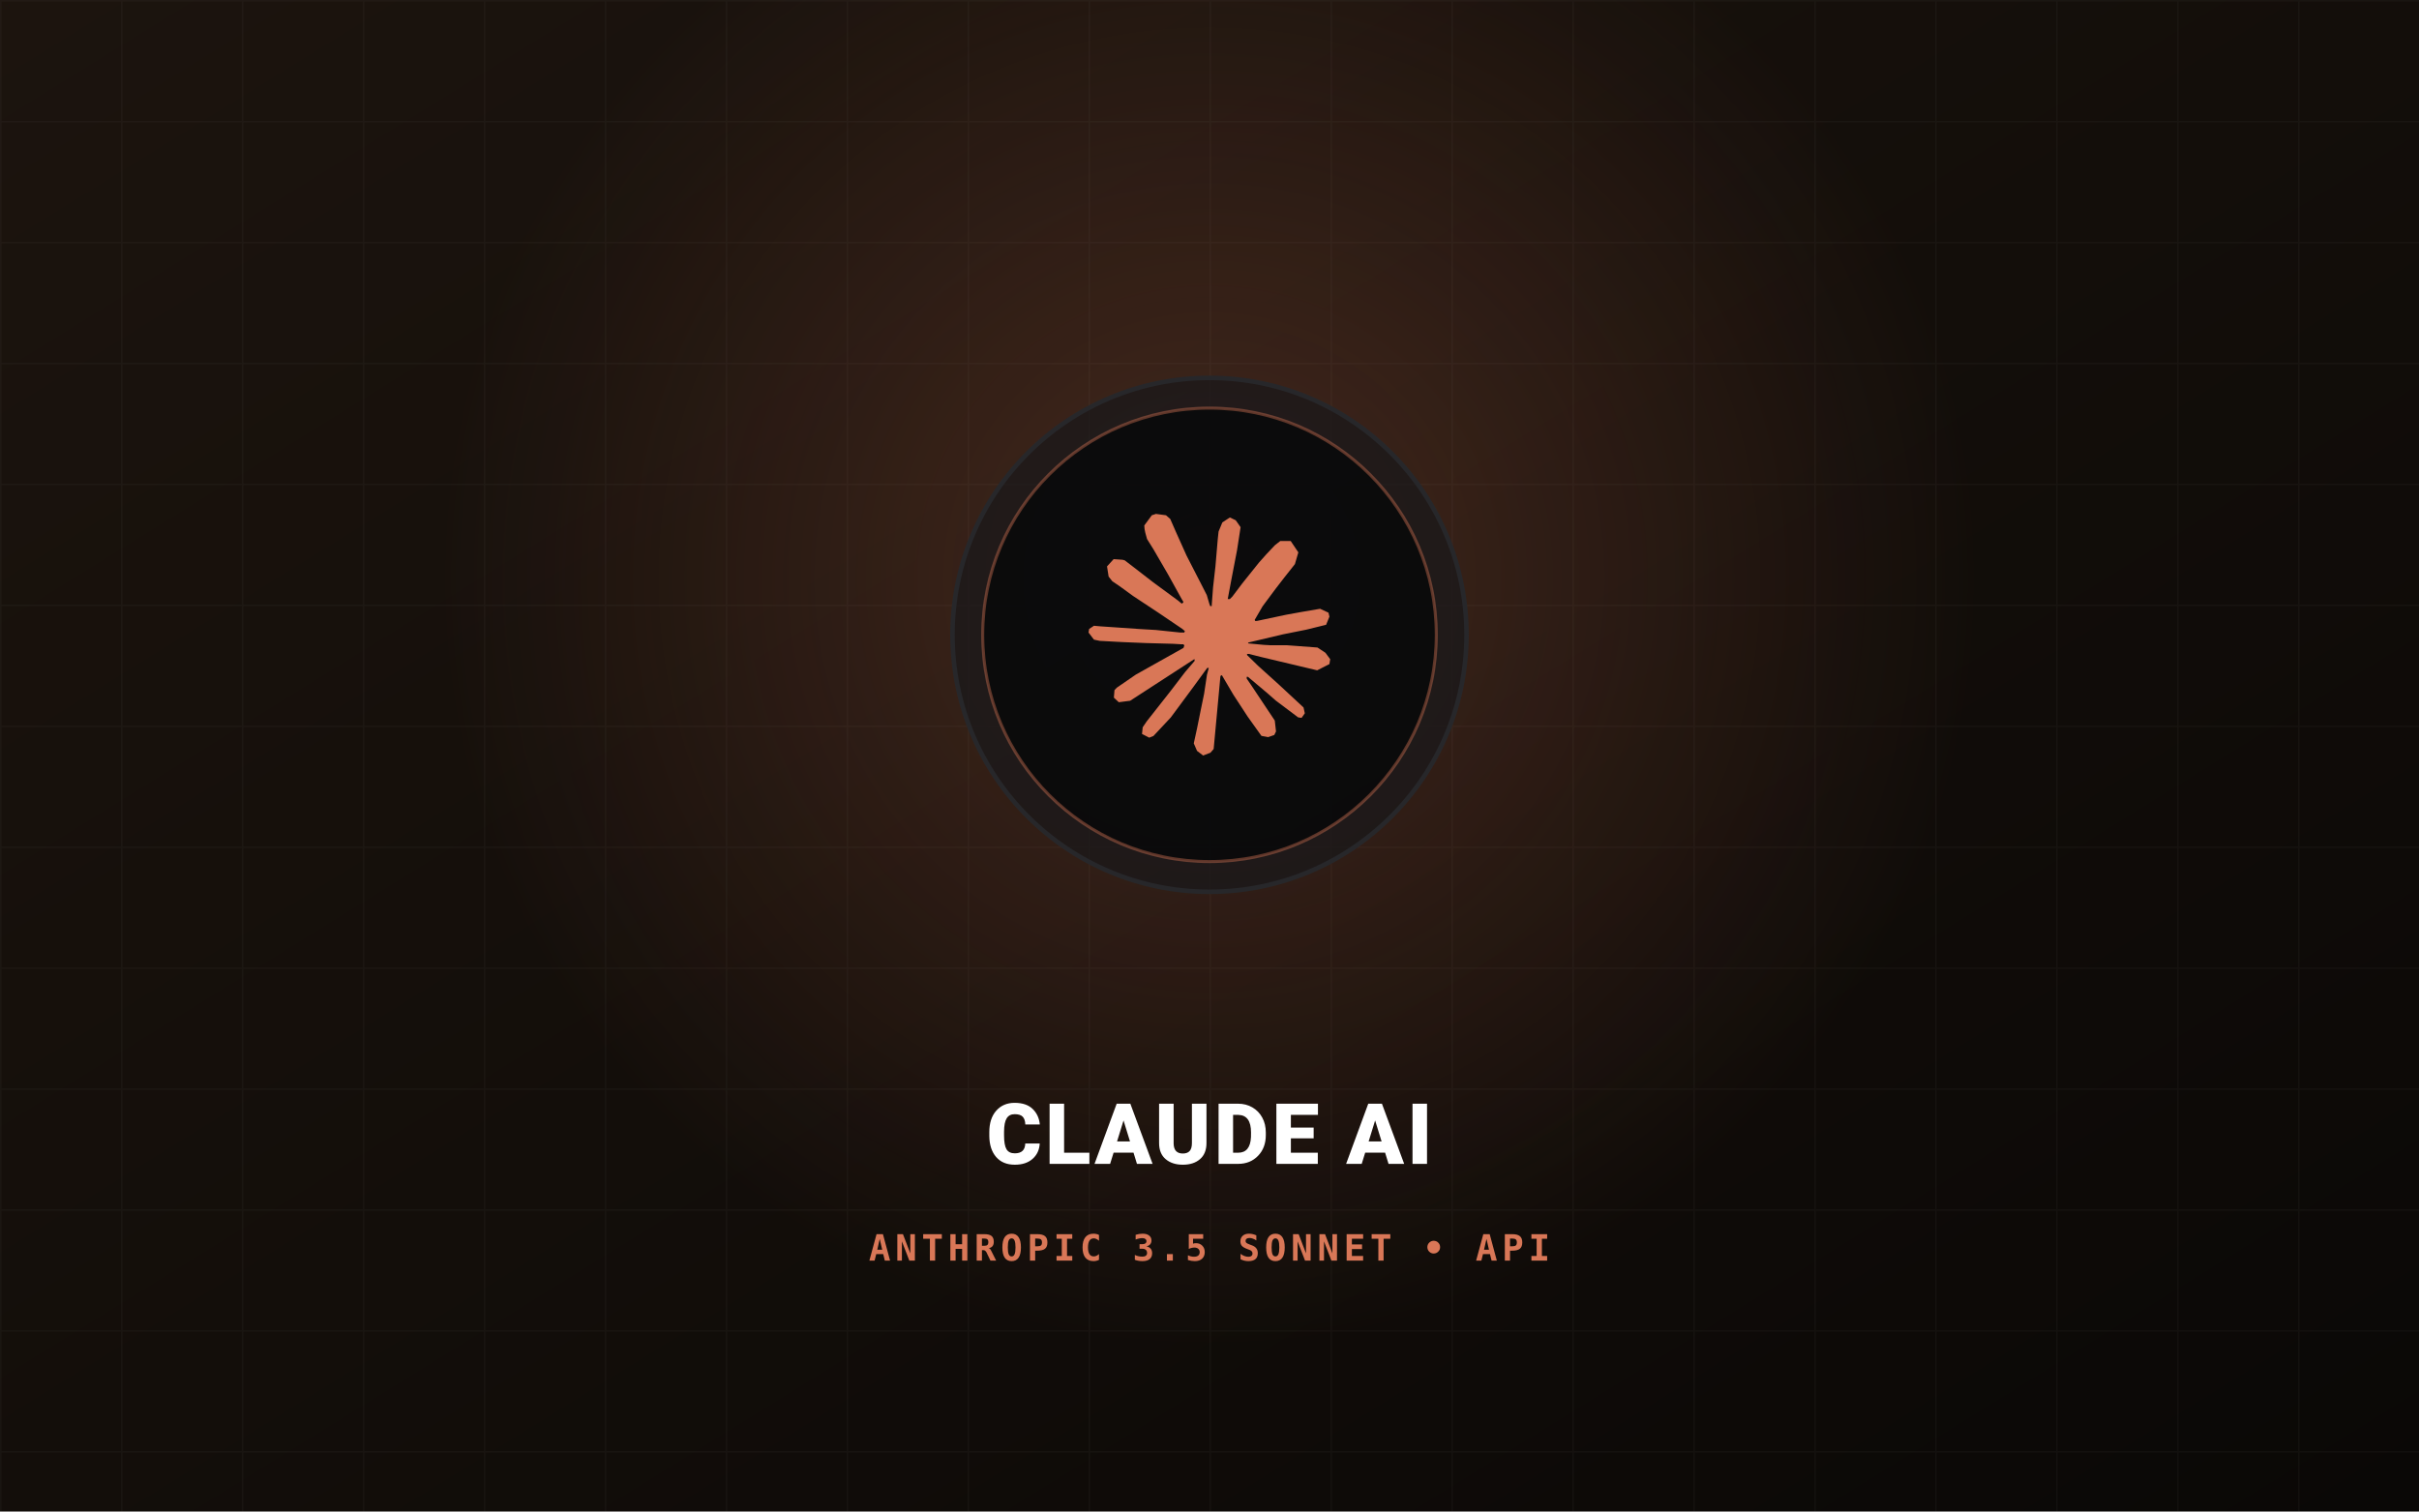
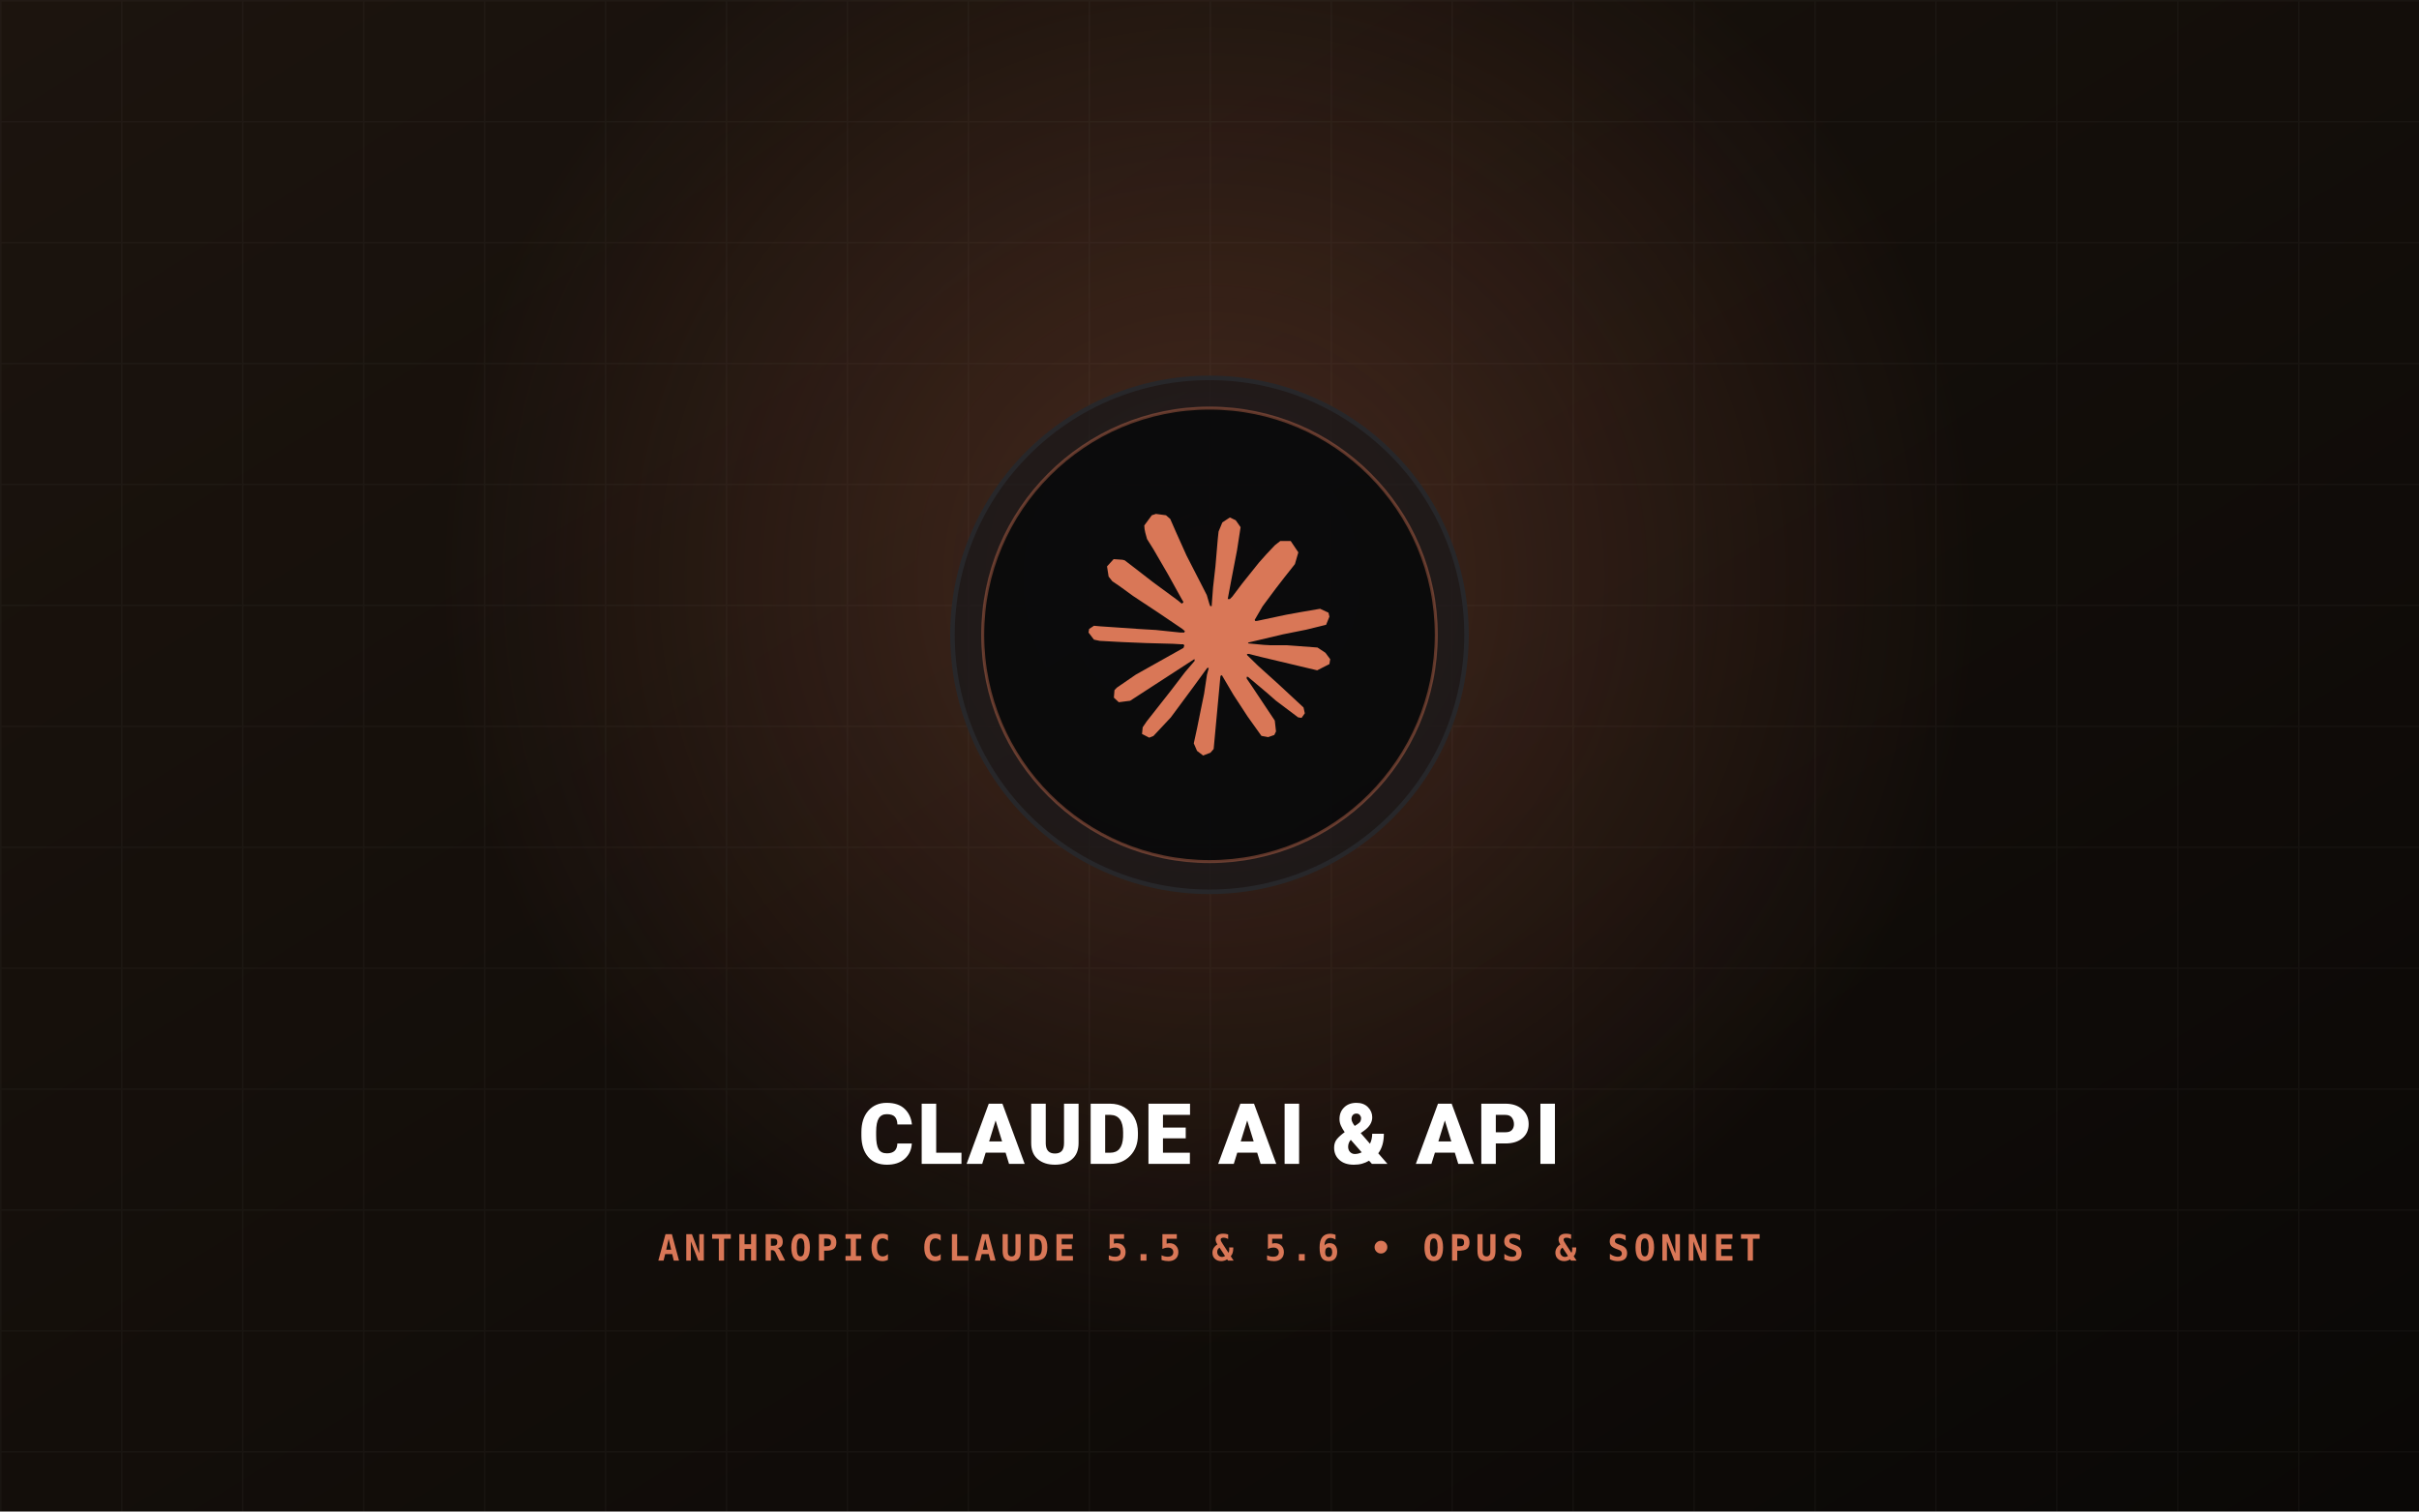
<svg xmlns="http://www.w3.org/2000/svg" viewBox="0 0 800 500" width="800" height="500">
  <defs>
    <linearGradient id="bg" x1="0%" y1="0%" x2="100%" y2="100%">
      <stop offset="0%" stop-color="#1c140e" />
      <stop offset="100%" stop-color="#0a0806" />
    </linearGradient>
    <radialGradient id="glow" cx="50%" cy="45%" r="45%">
      <stop offset="0%" stop-color="#D97757" stop-opacity="0.25" />
      <stop offset="100%" stop-color="#D97757" stop-opacity="0" />
    </radialGradient>
    <pattern id="grid" width="40" height="40" patternUnits="userSpaceOnUse">
      <path d="M 40 0 L 0 0 0 40" fill="none" stroke="#ffffff" stroke-width="1" stroke-opacity="0.03" />
    </pattern>
  </defs>
  <rect width="800" height="500" fill="url(#bg)" />
  <rect width="800" height="500" fill="url(#grid)" />
  <circle cx="400" cy="220" r="280" fill="url(#glow)" />
  <g transform="translate(400, 210)">
    <circle cx="0" cy="0" r="85" fill="#18181b" fill-opacity="0.7" stroke="#27272a" stroke-width="1.5" />
    <circle cx="0" cy="0" r="75" fill="#09090b" fill-opacity="0.9" stroke="#D97757" stroke-width="1" stroke-opacity="0.4" />
    <g transform="translate(-40, -40) scale(3.33)">
      <path d="M4.709 15.955l4.72-2.647.08-.23-.08-.128H9.2l-.79-.048-2.698-.073-2.339-.097-2.266-.122-.571-.121L0 11.784l.055-.352.48-.321.686.06 1.52.103 2.278.158 1.652.097 2.449.255h.389l.055-.157-.134-.098-.103-.097-2.358-1.596-2.552-1.688-1.336-.972-.724-.491-.364-.462-.158-1.008.656-.722.881.06.225.061.893.686 1.908 1.476 2.491 1.833.365.304.145-.103.019-.073-.164-.274-1.355-2.446-1.446-2.49-.644-1.032-.17-.619a2.97 2.97 0 01-.104-.729L6.283.134 6.696 0l.996.134.42.364.62 1.414 1.002 2.229 1.555 3.03.456.898.243.832.091.255h.158V9.01l.128-1.706.237-2.095.23-2.695.08-.76.376-.91.747-.492.584.28.48.685-.067.444-.286 1.851-.559 2.903-.364 1.942h.212l.243-.242.985-1.306 1.652-2.064.73-.82.85-.904.547-.431h1.033l.76 1.129-.34 1.166-1.064 1.347-.881 1.142-1.264 1.7-.79 1.36.073.11.188-.02 2.856-.606 1.543-.28 1.841-.315.833.388.091.395-.328.807-1.969.486-2.309.462-3.439.813-.042.03.049.061 1.549.146.662.036h1.622l3.02.225.79.522.474.638-.079.485-1.215.62-1.64-.389-3.829-.91-1.312-.329h-.182v.11l1.093 1.068 2.006 1.81 2.509 2.33.127.578-.322.455-.34-.049-2.205-1.657-.851-.747-1.926-1.62h-.128v.17l.444.649 2.345 3.521.122 1.08-.17.353-.608.213-.668-.122-1.374-1.925-1.415-2.167-1.143-1.943-.14.08-.674 7.254-.316.37-.729.28-.607-.461-.322-.747.322-1.476.389-1.924.315-1.53.286-1.9.17-.632-.012-.042-.14.018-1.434 1.967-2.18 2.945-1.726 1.845-.414.164-.717-.37.067-.662.401-.589 2.388-3.036 1.44-1.882.93-1.086-.006-.158h-.055L4.132 18.56l-1.13.146-.487-.456.061-.746.231-.243 1.908-1.312-.006.006z" fill="#D97757" />
    </g>
  </g>
  <g transform="translate(400, 385)" text-anchor="middle">
-     <text font-family="-apple-system, BlinkMacSystemFont, 'Segoe UI', Roboto, sans-serif" font-size="28" font-weight="800" fill="#ffffff" letter-spacing="1">CLAUDE AI</text>
+     <text font-family="-apple-system, BlinkMacSystemFont, 'Segoe UI', Roboto, sans-serif" font-size="28" font-weight="800" fill="#ffffff" letter-spacing="1">CLAUDE AI &amp; API</text>
    <g transform="translate(0, 32)">
-       <text font-family="'JetBrains Mono', monospace, sans-serif" font-size="12" font-weight="600" fill="#D97757" letter-spacing="1.5">ANTHROPIC 3.5 SONNET • API</text>
+       <text font-family="'JetBrains Mono', monospace, sans-serif" font-size="12" font-weight="700" fill="#D97757" letter-spacing="1.5">ANTHROPIC CLAUDE 5.5 &amp; 5.6 • OPUS &amp; SONNET</text>
    </g>
  </g>
</svg>
